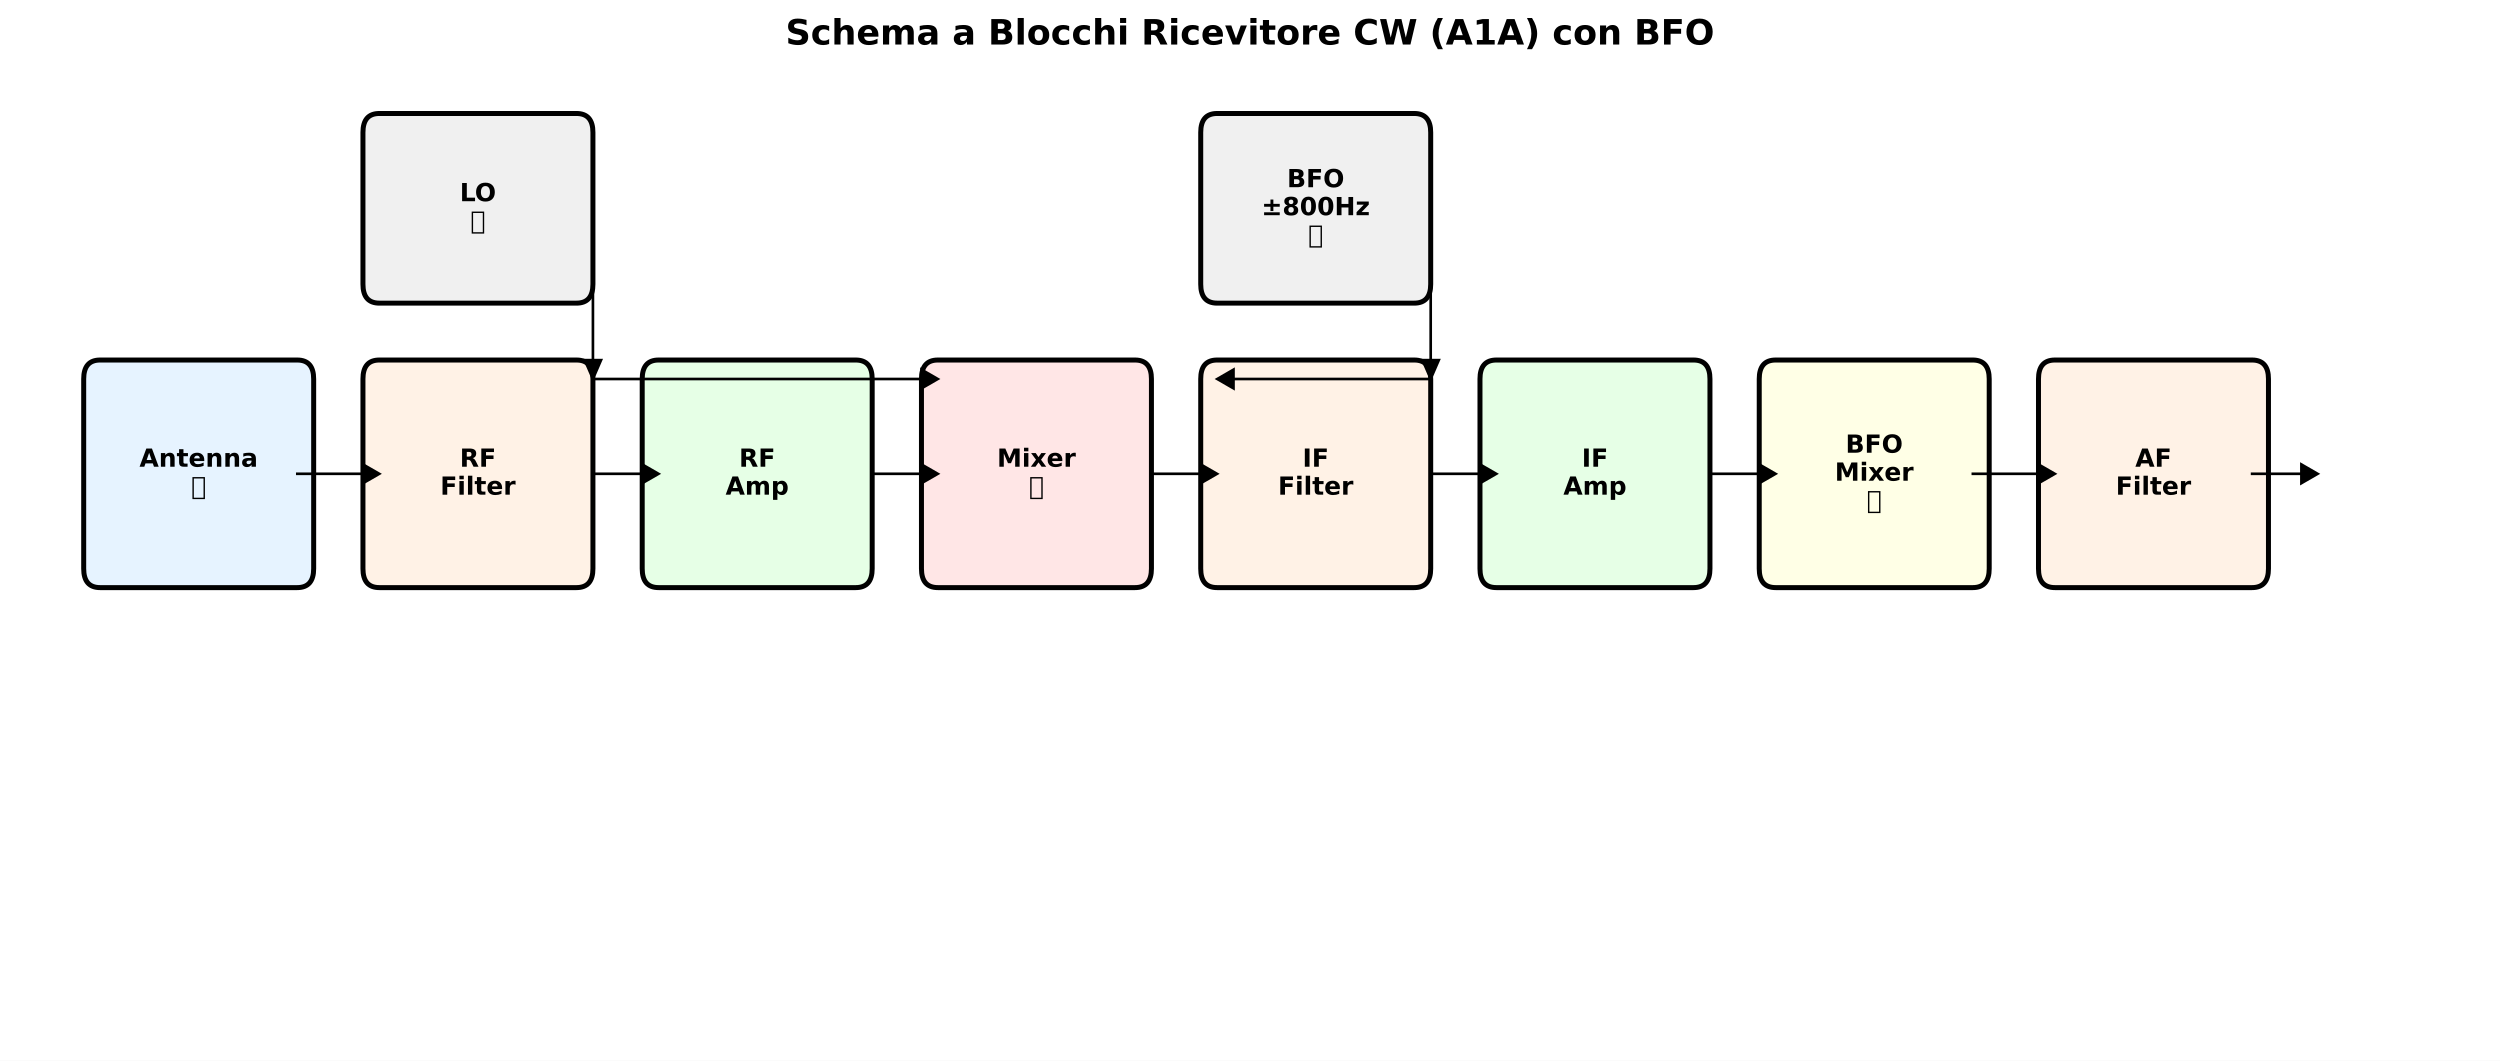
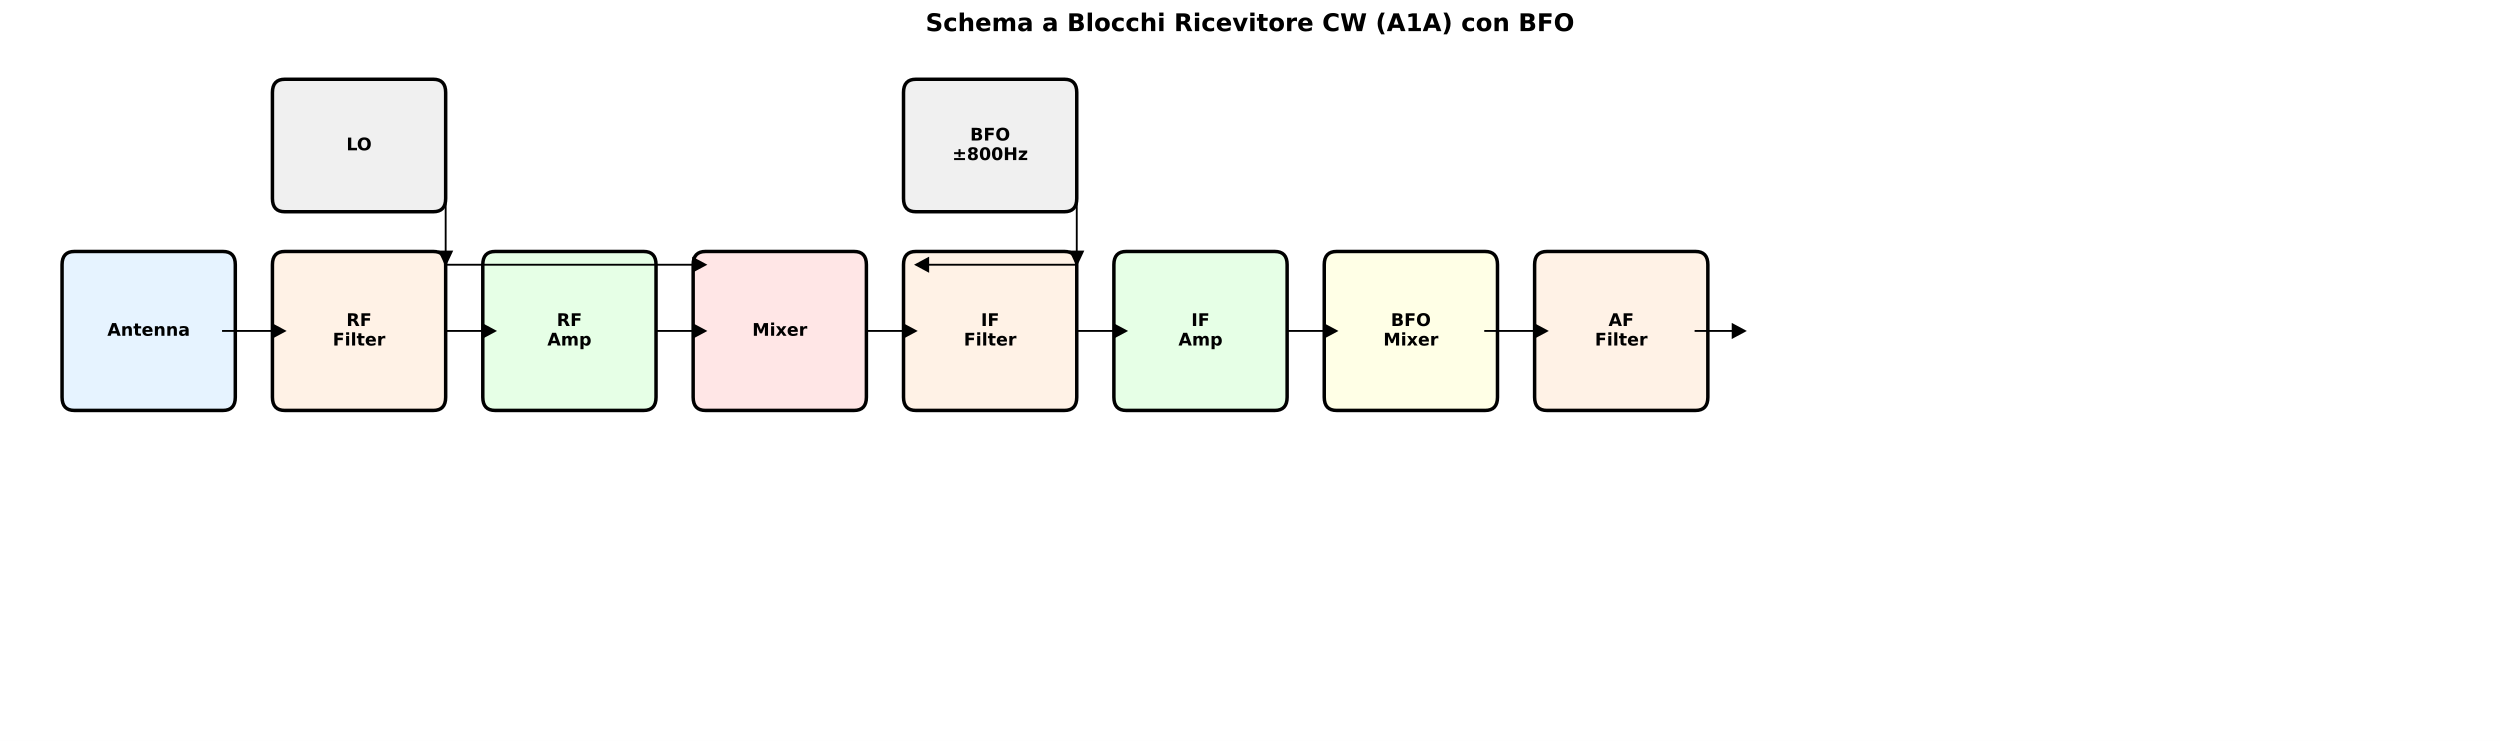
- <svg xmlns="http://www.w3.org/2000/svg" xmlns:xlink="http://www.w3.org/1999/xlink" width="1000.8pt" height="424.638pt" viewBox="0 0 1000.8 424.638" version="1.1">
+ <svg xmlns="http://www.w3.org/2000/svg" xmlns:xlink="http://www.w3.org/1999/xlink" width="1432.8pt" height="424.638pt" viewBox="0 0 1432.8 424.638" version="1.1">
  <defs>
    <style type="text/css">*{stroke-linejoin: round; stroke-linecap: butt}</style>
  </defs>
  <g id="figure_1">
    <g id="patch_1">
-       <path d="M 0 424.638  L 1000.8 424.638  L 1000.8 0  L 0 0  z " style="fill: #ffffff" />
+       <path d="M 0 424.638  L 1432.8 424.638  L 1432.8 0  L 0 0  z " style="fill: #ffffff" />
    </g>
    <g id="axes_1">
      <g id="patch_2">
-         <path d="M 40.08 235.23  L 118.992 235.23  Q 125.568 235.23 125.568 227.638  L 125.568 151.718  Q 125.568 144.126 118.992 144.126  L 40.08 144.126  Q 33.504 144.126 33.504 151.718  L 33.504 227.638  Q 33.504 235.23 40.08 235.23  z " clip-path="url(#p6e9b4ea567)" style="fill: #e6f3ff; stroke: #000000; stroke-width: 2; stroke-linejoin: miter" />
+         <path d="M 42.66 235.23  L 127.764 235.23  Q 134.856 235.23 134.856 227.638  L 134.856 151.718  Q 134.856 144.126 127.764 144.126  L 42.66 144.126  Q 35.568 144.126 35.568 151.718  L 35.568 227.638  Q 35.568 235.23 42.66 235.23  z " clip-path="url(#p467f247e63)" style="fill: #e6f3ff; stroke: #000000; stroke-width: 2; stroke-linejoin: miter" />
      </g>
      <g id="patch_3">
-         <path d="M 151.872 235.23  L 230.784 235.23  Q 237.36 235.23 237.36 227.638  L 237.36 151.718  Q 237.36 144.126 230.784 144.126  L 151.872 144.126  Q 145.296 144.126 145.296 151.718  L 145.296 227.638  Q 145.296 235.23 151.872 235.23  z " clip-path="url(#p6e9b4ea567)" style="fill: #fff2e6; stroke: #000000; stroke-width: 2; stroke-linejoin: miter" />
+         <path d="M 163.224 235.23  L 248.328 235.23  Q 255.42 235.23 255.42 227.638  L 255.42 151.718  Q 255.42 144.126 248.328 144.126  L 163.224 144.126  Q 156.132 144.126 156.132 151.718  L 156.132 227.638  Q 156.132 235.23 163.224 235.23  z " clip-path="url(#p467f247e63)" style="fill: #fff2e6; stroke: #000000; stroke-width: 2; stroke-linejoin: miter" />
      </g>
      <g id="patch_4">
-         <path d="M 263.664 235.23  L 342.576 235.23  Q 349.152 235.23 349.152 227.638  L 349.152 151.718  Q 349.152 144.126 342.576 144.126  L 263.664 144.126  Q 257.088 144.126 257.088 151.718  L 257.088 227.638  Q 257.088 235.23 263.664 235.23  z " clip-path="url(#p6e9b4ea567)" style="fill: #e6ffe6; stroke: #000000; stroke-width: 2; stroke-linejoin: miter" />
+         <path d="M 283.788 235.23  L 368.892 235.23  Q 375.984 235.23 375.984 227.638  L 375.984 151.718  Q 375.984 144.126 368.892 144.126  L 283.788 144.126  Q 276.696 144.126 276.696 151.718  L 276.696 227.638  Q 276.696 235.23 283.788 235.23  z " clip-path="url(#p467f247e63)" style="fill: #e6ffe6; stroke: #000000; stroke-width: 2; stroke-linejoin: miter" />
      </g>
      <g id="patch_5">
-         <path d="M 375.456 235.23  L 454.368 235.23  Q 460.944 235.23 460.944 227.638  L 460.944 151.718  Q 460.944 144.126 454.368 144.126  L 375.456 144.126  Q 368.88 144.126 368.88 151.718  L 368.88 227.638  Q 368.88 235.23 375.456 235.23  z " clip-path="url(#p6e9b4ea567)" style="fill: #ffe6e6; stroke: #000000; stroke-width: 2; stroke-linejoin: miter" />
+         <path d="M 404.352 235.23  L 489.456 235.23  Q 496.548 235.23 496.548 227.638  L 496.548 151.718  Q 496.548 144.126 489.456 144.126  L 404.352 144.126  Q 397.26 144.126 397.26 151.718  L 397.26 227.638  Q 397.26 235.23 404.352 235.23  z " clip-path="url(#p467f247e63)" style="fill: #ffe6e6; stroke: #000000; stroke-width: 2; stroke-linejoin: miter" />
      </g>
      <g id="patch_6">
-         <path d="M 487.248 235.23  L 566.16 235.23  Q 572.736 235.23 572.736 227.638  L 572.736 151.718  Q 572.736 144.126 566.16 144.126  L 487.248 144.126  Q 480.672 144.126 480.672 151.718  L 480.672 227.638  Q 480.672 235.23 487.248 235.23  z " clip-path="url(#p6e9b4ea567)" style="fill: #fff2e6; stroke: #000000; stroke-width: 2; stroke-linejoin: miter" />
+         <path d="M 524.916 235.23  L 610.02 235.23  Q 617.112 235.23 617.112 227.638  L 617.112 151.718  Q 617.112 144.126 610.02 144.126  L 524.916 144.126  Q 517.824 144.126 517.824 151.718  L 517.824 227.638  Q 517.824 235.23 524.916 235.23  z " clip-path="url(#p467f247e63)" style="fill: #fff2e6; stroke: #000000; stroke-width: 2; stroke-linejoin: miter" />
      </g>
      <g id="patch_7">
-         <path d="M 599.04 235.23  L 677.952 235.23  Q 684.528 235.23 684.528 227.638  L 684.528 151.718  Q 684.528 144.126 677.952 144.126  L 599.04 144.126  Q 592.464 144.126 592.464 151.718  L 592.464 227.638  Q 592.464 235.23 599.04 235.23  z " clip-path="url(#p6e9b4ea567)" style="fill: #e6ffe6; stroke: #000000; stroke-width: 2; stroke-linejoin: miter" />
+         <path d="M 645.48 235.23  L 730.584 235.23  Q 737.676 235.23 737.676 227.638  L 737.676 151.718  Q 737.676 144.126 730.584 144.126  L 645.48 144.126  Q 638.388 144.126 638.388 151.718  L 638.388 227.638  Q 638.388 235.23 645.48 235.23  z " clip-path="url(#p467f247e63)" style="fill: #e6ffe6; stroke: #000000; stroke-width: 2; stroke-linejoin: miter" />
      </g>
      <g id="patch_8">
-         <path d="M 710.832 235.23  L 789.744 235.23  Q 796.32 235.23 796.32 227.638  L 796.32 151.718  Q 796.32 144.126 789.744 144.126  L 710.832 144.126  Q 704.256 144.126 704.256 151.718  L 704.256 227.638  Q 704.256 235.23 710.832 235.23  z " clip-path="url(#p6e9b4ea567)" style="fill: #ffffe6; stroke: #000000; stroke-width: 2; stroke-linejoin: miter" />
+         <path d="M 766.044 235.23  L 851.148 235.23  Q 858.24 235.23 858.24 227.638  L 858.24 151.718  Q 858.24 144.126 851.148 144.126  L 766.044 144.126  Q 758.952 144.126 758.952 151.718  L 758.952 227.638  Q 758.952 235.23 766.044 235.23  z " clip-path="url(#p467f247e63)" style="fill: #ffffe6; stroke: #000000; stroke-width: 2; stroke-linejoin: miter" />
      </g>
      <g id="patch_9">
-         <path d="M 822.624 235.23  L 901.536 235.23  Q 908.112 235.23 908.112 227.638  L 908.112 151.718  Q 908.112 144.126 901.536 144.126  L 822.624 144.126  Q 816.048 144.126 816.048 151.718  L 816.048 227.638  Q 816.048 235.23 822.624 235.23  z " clip-path="url(#p6e9b4ea567)" style="fill: #fff2e6; stroke: #000000; stroke-width: 2; stroke-linejoin: miter" />
+         <path d="M 886.608 235.23  L 971.712 235.23  Q 978.804 235.23 978.804 227.638  L 978.804 151.718  Q 978.804 144.126 971.712 144.126  L 886.608 144.126  Q 879.516 144.126 879.516 151.718  L 879.516 227.638  Q 879.516 235.23 886.608 235.23  z " clip-path="url(#p467f247e63)" style="fill: #fff2e6; stroke: #000000; stroke-width: 2; stroke-linejoin: miter" />
      </g>
      <g id="patch_10">
-         <path d="M 151.872 121.35  L 230.784 121.35  Q 237.36 121.35 237.36 113.758  L 237.36 53.022  Q 237.36 45.43 230.784 45.43  L 151.872 45.43  Q 145.296 45.43 145.296 53.022  L 145.296 113.758  Q 145.296 121.35 151.872 121.35  z " clip-path="url(#p6e9b4ea567)" style="fill: #f0f0f0; stroke: #000000; stroke-width: 2; stroke-linejoin: miter" />
+         <path d="M 163.224 121.35  L 248.328 121.35  Q 255.42 121.35 255.42 113.758  L 255.42 53.022  Q 255.42 45.43 248.328 45.43  L 163.224 45.43  Q 156.132 45.43 156.132 53.022  L 156.132 113.758  Q 156.132 121.35 163.224 121.35  z " clip-path="url(#p467f247e63)" style="fill: #f0f0f0; stroke: #000000; stroke-width: 2; stroke-linejoin: miter" />
      </g>
      <g id="patch_11">
-         <path d="M 487.248 121.35  L 566.16 121.35  Q 572.736 121.35 572.736 113.758  L 572.736 53.022  Q 572.736 45.43 566.16 45.43  L 487.248 45.43  Q 480.672 45.43 480.672 53.022  L 480.672 113.758  Q 480.672 121.35 487.248 121.35  z " clip-path="url(#p6e9b4ea567)" style="fill: #f0f0f0; stroke: #000000; stroke-width: 2; stroke-linejoin: miter" />
+         <path d="M 524.916 121.35  L 610.02 121.35  Q 617.112 121.35 617.112 113.758  L 617.112 53.022  Q 617.112 45.43 610.02 45.43  L 524.916 45.43  Q 517.824 45.43 517.824 53.022  L 517.824 113.758  Q 517.824 121.35 524.916 121.35  z " clip-path="url(#p467f247e63)" style="fill: #f0f0f0; stroke: #000000; stroke-width: 2; stroke-linejoin: miter" />
      </g>
      <g id="patch_12">
-         <path d="M 151.872 189.678  L 145.296 193.474  L 145.296 189.716  L 118.992 189.716  L 118.992 189.64  L 145.296 189.64  L 145.296 185.882  z " clip-path="url(#p6e9b4ea567)" style="stroke: #000000; stroke-linejoin: miter" />
+         <path d="M 163.224 189.678  L 156.132 193.474  L 156.132 189.716  L 127.764 189.716  L 127.764 189.64  L 156.132 189.64  L 156.132 185.882  z " clip-path="url(#p467f247e63)" style="stroke: #000000; stroke-linejoin: miter" />
      </g>
      <g id="patch_13">
-         <path d="M 263.664 189.678  L 257.088 193.474  L 257.088 189.716  L 237.36 189.716  L 237.36 189.64  L 257.088 189.64  L 257.088 185.882  z " clip-path="url(#p6e9b4ea567)" style="stroke: #000000; stroke-linejoin: miter" />
+         <path d="M 283.788 189.678  L 276.696 193.474  L 276.696 189.716  L 255.42 189.716  L 255.42 189.64  L 276.696 189.64  L 276.696 185.882  z " clip-path="url(#p467f247e63)" style="stroke: #000000; stroke-linejoin: miter" />
      </g>
      <g id="patch_14">
-         <path d="M 375.456 189.678  L 368.88 193.474  L 368.88 189.716  L 349.152 189.716  L 349.152 189.64  L 368.88 189.64  L 368.88 185.882  z " clip-path="url(#p6e9b4ea567)" style="stroke: #000000; stroke-linejoin: miter" />
+         <path d="M 404.352 189.678  L 397.26 193.474  L 397.26 189.716  L 375.984 189.716  L 375.984 189.64  L 397.26 189.64  L 397.26 185.882  z " clip-path="url(#p467f247e63)" style="stroke: #000000; stroke-linejoin: miter" />
      </g>
      <g id="patch_15">
-         <path d="M 487.248 189.678  L 480.672 193.474  L 480.672 189.716  L 460.944 189.716  L 460.944 189.64  L 480.672 189.64  L 480.672 185.882  z " clip-path="url(#p6e9b4ea567)" style="stroke: #000000; stroke-linejoin: miter" />
+         <path d="M 524.916 189.678  L 517.824 193.474  L 517.824 189.716  L 496.548 189.716  L 496.548 189.64  L 517.824 189.64  L 517.824 185.882  z " clip-path="url(#p467f247e63)" style="stroke: #000000; stroke-linejoin: miter" />
      </g>
      <g id="patch_16">
-         <path d="M 599.04 189.678  L 592.464 193.474  L 592.464 189.716  L 572.736 189.716  L 572.736 189.64  L 592.464 189.64  L 592.464 185.882  z " clip-path="url(#p6e9b4ea567)" style="stroke: #000000; stroke-linejoin: miter" />
+         <path d="M 645.48 189.678  L 638.388 193.474  L 638.388 189.716  L 617.112 189.716  L 617.112 189.64  L 638.388 189.64  L 638.388 185.882  z " clip-path="url(#p467f247e63)" style="stroke: #000000; stroke-linejoin: miter" />
      </g>
      <g id="patch_17">
-         <path d="M 710.832 189.678  L 704.256 193.474  L 704.256 189.716  L 684.528 189.716  L 684.528 189.64  L 704.256 189.64  L 704.256 185.882  z " clip-path="url(#p6e9b4ea567)" style="stroke: #000000; stroke-linejoin: miter" />
+         <path d="M 766.044 189.678  L 758.952 193.474  L 758.952 189.716  L 737.676 189.716  L 737.676 189.64  L 758.952 189.64  L 758.952 185.882  z " clip-path="url(#p467f247e63)" style="stroke: #000000; stroke-linejoin: miter" />
      </g>
      <g id="patch_18">
-         <path d="M 822.624 189.678  L 816.048 193.474  L 816.048 189.716  L 789.744 189.716  L 789.744 189.64  L 816.048 189.64  L 816.048 185.882  z " clip-path="url(#p6e9b4ea567)" style="stroke: #000000; stroke-linejoin: miter" />
+         <path d="M 886.608 189.678  L 879.516 193.474  L 879.516 189.716  L 851.148 189.716  L 851.148 189.64  L 879.516 189.64  L 879.516 185.882  z " clip-path="url(#p467f247e63)" style="stroke: #000000; stroke-linejoin: miter" />
      </g>
      <g id="patch_19">
-         <path d="M 927.84 189.678  L 921.264 193.474  L 921.264 189.716  L 901.536 189.716  L 901.536 189.64  L 921.264 189.64  L 921.264 185.882  z " clip-path="url(#p6e9b4ea567)" style="stroke: #000000; stroke-linejoin: miter" />
+         <path d="M 1000.08 189.678  L 992.988 193.474  L 992.988 189.716  L 971.712 189.716  L 971.712 189.64  L 992.988 189.64  L 992.988 185.882  z " clip-path="url(#p467f247e63)" style="stroke: #000000; stroke-linejoin: miter" />
      </g>
      <g id="patch_20">
-         <path d="M 237.36 151.718  L 234.072 144.126  L 237.327 144.126  L 237.327 83.39  L 237.393 83.39  L 237.393 144.126  L 240.648 144.126  z " clip-path="url(#p6e9b4ea567)" style="stroke: #000000; stroke-linejoin: miter" />
+         <path d="M 255.42 151.718  L 251.874 144.126  L 255.385 144.126  L 255.385 83.39  L 255.455 83.39  L 255.455 144.126  L 258.966 144.126  z " clip-path="url(#p467f247e63)" style="stroke: #000000; stroke-linejoin: miter" />
      </g>
      <g id="patch_21">
-         <path d="M 375.456 151.718  L 368.88 155.514  L 368.88 151.756  L 237.36 151.756  L 237.36 151.68  L 368.88 151.68  L 368.88 147.922  z " clip-path="url(#p6e9b4ea567)" style="stroke: #000000; stroke-linejoin: miter" />
+         <path d="M 404.352 151.718  L 397.26 155.514  L 397.26 151.756  L 255.42 151.756  L 255.42 151.68  L 397.26 151.68  L 397.26 147.922  z " clip-path="url(#p467f247e63)" style="stroke: #000000; stroke-linejoin: miter" />
      </g>
      <g id="patch_22">
-         <path d="M 572.736 151.718  L 569.448 144.126  L 572.703 144.126  L 572.703 83.39  L 572.769 83.39  L 572.769 144.126  L 576.024 144.126  z " clip-path="url(#p6e9b4ea567)" style="stroke: #000000; stroke-linejoin: miter" />
+         <path d="M 617.112 151.718  L 613.566 144.126  L 617.077 144.126  L 617.077 83.39  L 617.147 83.39  L 617.147 144.126  L 620.658 144.126  z " clip-path="url(#p467f247e63)" style="stroke: #000000; stroke-linejoin: miter" />
      </g>
      <g id="patch_23">
-         <path d="M 487.248 151.718  L 493.824 147.922  L 493.824 151.68  L 572.736 151.68  L 572.736 151.756  L 493.824 151.756  L 493.824 155.514  z " clip-path="url(#p6e9b4ea567)" style="stroke: #000000; stroke-linejoin: miter" />
+         <path d="M 524.916 151.718  L 532.008 147.922  L 532.008 151.68  L 617.112 151.68  L 617.112 151.756  L 532.008 151.756  L 532.008 155.514  z " clip-path="url(#p467f247e63)" style="stroke: #000000; stroke-linejoin: miter" />
      </g>
      <g id="text_1">
-         <g transform="translate(55.83288 186.8383) scale(0.1 -0.1)">
+         <g transform="translate(61.50888 192.4372) scale(0.1 -0.1)">
          <defs>
            <path id="DejaVuSans-Bold-41" d="M 3419 850  L 1538 850  L 1241 0  L 31 0  L 1759 4666  L 3194 4666  L 4922 0  L 3713 0  L 3419 850  z M 1838 1716  L 3116 1716  L 2478 3572  L 1838 1716  z " transform="scale(0.015625)" />
            <path id="DejaVuSans-Bold-6e" d="M 4056 2131  L 4056 0  L 2931 0  L 2931 347  L 2931 1631  Q 2931 2084 2911 2256  Q 2891 2428 2841 2509  Q 2775 2619 2662 2680  Q 2550 2741 2406 2741  Q 2056 2741 1856 2470  Q 1656 2200 1656 1722  L 1656 0  L 538 0  L 538 3500  L 1656 3500  L 1656 2988  Q 1909 3294 2193 3439  Q 2478 3584 2822 3584  Q 3428 3584 3742 3212  Q 4056 2841 4056 2131  z " transform="scale(0.015625)" />
            <path id="DejaVuSans-Bold-74" d="M 1759 4494  L 1759 3500  L 2913 3500  L 2913 2700  L 1759 2700  L 1759 1216  Q 1759 972 1856 886  Q 1953 800 2241 800  L 2816 800  L 2816 0  L 1856 0  Q 1194 0 917 276  Q 641 553 641 1216  L 641 2700  L 84 2700  L 84 3500  L 641 3500  L 641 4494  L 1759 4494  z " transform="scale(0.015625)" />
            <path id="DejaVuSans-Bold-65" d="M 4031 1759  L 4031 1441  L 1416 1441  Q 1456 1047 1700 850  Q 1944 653 2381 653  Q 2734 653 3104 758  Q 3475 863 3866 1075  L 3866 213  Q 3469 63 3072 -14  Q 2675 -91 2278 -91  Q 1328 -91 801 392  Q 275 875 275 1747  Q 275 2603 792 3093  Q 1309 3584 2216 3584  Q 3041 3584 3536 3087  Q 4031 2591 4031 1759  z M 2881 2131  Q 2881 2450 2695 2645  Q 2509 2841 2209 2841  Q 1884 2841 1681 2658  Q 1478 2475 1428 2131  L 2881 2131  z " transform="scale(0.015625)" />
            <path id="DejaVuSans-Bold-61" d="M 2106 1575  Q 1756 1575 1579 1456  Q 1403 1338 1403 1106  Q 1403 894 1545 773  Q 1688 653 1941 653  Q 2256 653 2472 879  Q 2688 1106 2688 1447  L 2688 1575  L 2106 1575  z M 3816 1997  L 3816 0  L 2688 0  L 2688 519  Q 2463 200 2181 54  Q 1900 -91 1497 -91  Q 953 -91 614 226  Q 275 544 275 1050  Q 275 1666 698 1953  Q 1122 2241 2028 2241  L 2688 2241  L 2688 2328  Q 2688 2594 2478 2717  Q 2269 2841 1825 2841  Q 1466 2841 1156 2769  Q 847 2697 581 2553  L 581 3406  Q 941 3494 1303 3539  Q 1666 3584 2028 3584  Q 2975 3584 3395 3211  Q 3816 2838 3816 1997  z " transform="scale(0.015625)" />
          </defs>
          <use xlink:href="#DejaVuSans-Bold-41" />
          <use xlink:href="#DejaVuSans-Bold-6e" transform="translate(77.39258 0)" />
          <use xlink:href="#DejaVuSans-Bold-74" transform="translate(148.584 0)" />
          <use xlink:href="#DejaVuSans-Bold-65" transform="translate(196.3867 0)" />
          <use xlink:href="#DejaVuSans-Bold-6e" transform="translate(264.209 0)" />
          <use xlink:href="#DejaVuSans-Bold-6e" transform="translate(335.4004 0)" />
          <use xlink:href="#DejaVuSans-Bold-61" transform="translate(406.5918 0)" />
        </g>
-         <g transform="translate(76.53522 198.0361) scale(0.1 -0.1)">
-           <defs>
-             <path id="DejaVuSans-Bold-1f4e1" d="M 319 -1131  L 319 4513  L 3519 4513  L 3519 -1131  L 319 -1131  z M 678 -775  L 3163 -775  L 3163 4153  L 678 4153  L 678 -775  z " transform="scale(0.015625)" />
-           </defs>
-           <use xlink:href="#DejaVuSans-Bold-1f4e1" />
-         </g>
      </g>
      <g id="text_2">
-         <g transform="translate(184.0624 186.8383) scale(0.1 -0.1)">
+         <g transform="translate(198.5104 186.8383) scale(0.1 -0.1)">
          <defs>
            <path id="DejaVuSans-Bold-52" d="M 2297 2597  Q 2675 2597 2839 2737  Q 3003 2878 3003 3200  Q 3003 3519 2839 3656  Q 2675 3794 2297 3794  L 1791 3794  L 1791 2597  L 2297 2597  z M 1791 1766  L 1791 0  L 588 0  L 588 4666  L 2425 4666  Q 3347 4666 3776 4356  Q 4206 4047 4206 3378  Q 4206 2916 3982 2619  Q 3759 2322 3309 2181  Q 3556 2125 3751 1926  Q 3947 1728 4147 1325  L 4800 0  L 3519 0  L 2950 1159  Q 2778 1509 2601 1637  Q 2425 1766 2131 1766  L 1791 1766  z " transform="scale(0.015625)" />
            <path id="DejaVuSans-Bold-46" d="M 588 4666  L 3834 4666  L 3834 3756  L 1791 3756  L 1791 2888  L 3713 2888  L 3713 1978  L 1791 1978  L 1791 0  L 588 0  L 588 4666  z " transform="scale(0.015625)" />
          </defs>
          <use xlink:href="#DejaVuSans-Bold-52" />
          <use xlink:href="#DejaVuSans-Bold-46" transform="translate(77.00195 0)" />
        </g>
-         <g transform="translate(176.2374 198.0361) scale(0.1 -0.1)">
+         <g transform="translate(190.6854 198.0361) scale(0.1 -0.1)">
          <defs>
            <path id="DejaVuSans-Bold-69" d="M 538 3500  L 1656 3500  L 1656 0  L 538 0  L 538 3500  z M 538 4863  L 1656 4863  L 1656 3950  L 538 3950  L 538 4863  z " transform="scale(0.015625)" />
            <path id="DejaVuSans-Bold-6c" d="M 538 4863  L 1656 4863  L 1656 0  L 538 0  L 538 4863  z " transform="scale(0.015625)" />
            <path id="DejaVuSans-Bold-72" d="M 3138 2547  Q 2991 2616 2845 2648  Q 2700 2681 2553 2681  Q 2122 2681 1889 2404  Q 1656 2128 1656 1613  L 1656 0  L 538 0  L 538 3500  L 1656 3500  L 1656 2925  Q 1872 3269 2151 3426  Q 2431 3584 2822 3584  Q 2878 3584 2943 3579  Q 3009 3575 3134 3559  L 3138 2547  z " transform="scale(0.015625)" />
          </defs>
          <use xlink:href="#DejaVuSans-Bold-46" />
          <use xlink:href="#DejaVuSans-Bold-69" transform="translate(68.31055 0)" />
          <use xlink:href="#DejaVuSans-Bold-6c" transform="translate(102.5879 0)" />
          <use xlink:href="#DejaVuSans-Bold-74" transform="translate(136.8652 0)" />
          <use xlink:href="#DejaVuSans-Bold-65" transform="translate(184.668 0)" />
          <use xlink:href="#DejaVuSans-Bold-72" transform="translate(252.4902 0)" />
        </g>
      </g>
      <g id="text_3">
-         <g transform="translate(295.8544 186.8383) scale(0.1 -0.1)">
+         <g transform="translate(319.0744 186.8383) scale(0.1 -0.1)">
          <use xlink:href="#DejaVuSans-Bold-52" />
          <use xlink:href="#DejaVuSans-Bold-46" transform="translate(77.00195 0)" />
        </g>
-         <g transform="translate(290.4614 198.0361) scale(0.1 -0.1)">
+         <g transform="translate(313.6814 198.0361) scale(0.1 -0.1)">
          <defs>
            <path id="DejaVuSans-Bold-6d" d="M 3781 2919  Q 3994 3244 4286 3414  Q 4578 3584 4928 3584  Q 5531 3584 5847 3212  Q 6163 2841 6163 2131  L 6163 0  L 5038 0  L 5038 1825  Q 5041 1866 5042 1909  Q 5044 1953 5044 2034  Q 5044 2406 4934 2573  Q 4825 2741 4581 2741  Q 4263 2741 4089 2478  Q 3916 2216 3909 1719  L 3909 0  L 2784 0  L 2784 1825  Q 2784 2406 2684 2573  Q 2584 2741 2328 2741  Q 2006 2741 1831 2477  Q 1656 2213 1656 1722  L 1656 0  L 531 0  L 531 3500  L 1656 3500  L 1656 2988  Q 1863 3284 2130 3434  Q 2397 3584 2719 3584  Q 3081 3584 3359 3409  Q 3638 3234 3781 2919  z " transform="scale(0.015625)" />
            <path id="DejaVuSans-Bold-70" d="M 1656 506  L 1656 -1331  L 538 -1331  L 538 3500  L 1656 3500  L 1656 2988  Q 1888 3294 2169 3439  Q 2450 3584 2816 3584  Q 3463 3584 3878 3070  Q 4294 2556 4294 1747  Q 4294 938 3878 423  Q 3463 -91 2816 -91  Q 2450 -91 2169 54  Q 1888 200 1656 506  z M 2400 2772  Q 2041 2772 1848 2508  Q 1656 2244 1656 1747  Q 1656 1250 1848 986  Q 2041 722 2400 722  Q 2759 722 2948 984  Q 3138 1247 3138 1747  Q 3138 2247 2948 2509  Q 2759 2772 2400 2772  z " transform="scale(0.015625)" />
          </defs>
          <use xlink:href="#DejaVuSans-Bold-41" />
          <use xlink:href="#DejaVuSans-Bold-6d" transform="translate(77.39258 0)" />
          <use xlink:href="#DejaVuSans-Bold-70" transform="translate(181.5918 0)" />
        </g>
      </g>
      <g id="text_4">
-         <g transform="translate(399.1401 186.8383) scale(0.1 -0.1)">
+         <g transform="translate(431.1321 192.4372) scale(0.1 -0.1)">
          <defs>
            <path id="DejaVuSans-Bold-4d" d="M 588 4666  L 2119 4666  L 3181 2169  L 4250 4666  L 5778 4666  L 5778 0  L 4641 0  L 4641 3413  L 3566 897  L 2803 897  L 1728 3413  L 1728 0  L 588 0  L 588 4666  z " transform="scale(0.015625)" />
            <path id="DejaVuSans-Bold-78" d="M 1422 1791  L 159 3500  L 1344 3500  L 2059 2463  L 2784 3500  L 3969 3500  L 2706 1797  L 4031 0  L 2847 0  L 2059 1106  L 1281 0  L 97 0  L 1422 1791  z " transform="scale(0.015625)" />
          </defs>
          <use xlink:href="#DejaVuSans-Bold-4d" />
          <use xlink:href="#DejaVuSans-Bold-69" transform="translate(99.51172 0)" />
          <use xlink:href="#DejaVuSans-Bold-78" transform="translate(133.7891 0)" />
          <use xlink:href="#DejaVuSans-Bold-65" transform="translate(198.291 0)" />
          <use xlink:href="#DejaVuSans-Bold-72" transform="translate(266.1133 0)" />
        </g>
-         <g transform="translate(411.9112 198.0361) scale(0.1 -0.1)">
-           <defs>
-             <path id="DejaVuSans-Bold-1f504" d="M 319 -1131  L 319 4513  L 3519 4513  L 3519 -1131  L 319 -1131  z M 678 -775  L 3163 -775  L 3163 4153  L 678 4153  L 678 -775  z " transform="scale(0.015625)" />
-           </defs>
-           <use xlink:href="#DejaVuSans-Bold-1f504" />
-         </g>
      </g>
      <g id="text_5">
-         <g transform="translate(521.4282 186.8383) scale(0.1 -0.1)">
+         <g transform="translate(562.1922 186.8383) scale(0.1 -0.1)">
          <defs>
            <path id="DejaVuSans-Bold-49" d="M 588 4666  L 1791 4666  L 1791 0  L 588 0  L 588 4666  z " transform="scale(0.015625)" />
          </defs>
          <use xlink:href="#DejaVuSans-Bold-49" />
          <use xlink:href="#DejaVuSans-Bold-46" transform="translate(37.20703 0)" />
        </g>
-         <g transform="translate(511.6134 198.0361) scale(0.1 -0.1)">
+         <g transform="translate(552.3774 198.0361) scale(0.1 -0.1)">
          <use xlink:href="#DejaVuSans-Bold-46" />
          <use xlink:href="#DejaVuSans-Bold-69" transform="translate(68.31055 0)" />
          <use xlink:href="#DejaVuSans-Bold-6c" transform="translate(102.5879 0)" />
          <use xlink:href="#DejaVuSans-Bold-74" transform="translate(136.8652 0)" />
          <use xlink:href="#DejaVuSans-Bold-65" transform="translate(184.668 0)" />
          <use xlink:href="#DejaVuSans-Bold-72" transform="translate(252.4902 0)" />
        </g>
      </g>
      <g id="text_6">
-         <g transform="translate(633.2202 186.8383) scale(0.1 -0.1)">
+         <g transform="translate(682.7562 186.8383) scale(0.1 -0.1)">
          <use xlink:href="#DejaVuSans-Bold-49" />
          <use xlink:href="#DejaVuSans-Bold-46" transform="translate(37.20703 0)" />
        </g>
-         <g transform="translate(625.8374 198.0361) scale(0.1 -0.1)">
+         <g transform="translate(675.3734 198.0361) scale(0.1 -0.1)">
          <use xlink:href="#DejaVuSans-Bold-41" />
          <use xlink:href="#DejaVuSans-Bold-6d" transform="translate(77.39258 0)" />
          <use xlink:href="#DejaVuSans-Bold-70" transform="translate(181.5918 0)" />
        </g>
      </g>
      <g id="text_7">
-         <g transform="translate(738.8107 181.2394) scale(0.1 -0.1)">
+         <g transform="translate(797.1187 186.8383) scale(0.1 -0.1)">
          <defs>
            <path id="DejaVuSans-Bold-42" d="M 2456 2859  Q 2741 2859 2887 2984  Q 3034 3109 3034 3353  Q 3034 3594 2887 3720  Q 2741 3847 2456 3847  L 1791 3847  L 1791 2859  L 2456 2859  z M 2497 819  Q 2859 819 3042 972  Q 3225 1125 3225 1434  Q 3225 1738 3044 1889  Q 2863 2041 2497 2041  L 1791 2041  L 1791 819  L 2497 819  z M 3616 2497  Q 4003 2384 4215 2081  Q 4428 1778 4428 1338  Q 4428 663 3972 331  Q 3516 0 2584 0  L 588 0  L 588 4666  L 2394 4666  Q 3366 4666 3802 4372  Q 4238 4078 4238 3431  Q 4238 3091 4078 2852  Q 3919 2613 3616 2497  z " transform="scale(0.015625)" />
            <path id="DejaVuSans-Bold-4f" d="M 2719 3878  Q 2169 3878 1866 3472  Q 1563 3066 1563 2328  Q 1563 1594 1866 1187  Q 2169 781 2719 781  Q 3272 781 3575 1187  Q 3878 1594 3878 2328  Q 3878 3066 3575 3472  Q 3272 3878 2719 3878  z M 2719 4750  Q 3844 4750 4481 4106  Q 5119 3463 5119 2328  Q 5119 1197 4481 553  Q 3844 -91 2719 -91  Q 1597 -91 958 553  Q 319 1197 319 2328  Q 319 3463 958 4106  Q 1597 4750 2719 4750  z " transform="scale(0.015625)" />
          </defs>
          <use xlink:href="#DejaVuSans-Bold-42" />
          <use xlink:href="#DejaVuSans-Bold-46" transform="translate(76.2207 0)" />
          <use xlink:href="#DejaVuSans-Bold-4f" transform="translate(144.5312 0)" />
        </g>
-         <g transform="translate(734.5161 192.4372) scale(0.1 -0.1)">
+         <g transform="translate(792.8241 198.0361) scale(0.1 -0.1)">
          <use xlink:href="#DejaVuSans-Bold-4d" />
          <use xlink:href="#DejaVuSans-Bold-69" transform="translate(99.51172 0)" />
          <use xlink:href="#DejaVuSans-Bold-78" transform="translate(133.7891 0)" />
          <use xlink:href="#DejaVuSans-Bold-65" transform="translate(198.291 0)" />
          <use xlink:href="#DejaVuSans-Bold-72" transform="translate(266.1133 0)" />
        </g>
-         <g transform="translate(747.2872 203.635) scale(0.1 -0.1)">
-           <use xlink:href="#DejaVuSans-Bold-1f504" />
-         </g>
      </g>
      <g id="text_8">
-         <g transform="translate(854.7948 186.8383) scale(0.1 -0.1)">
+         <g transform="translate(921.8748 186.8383) scale(0.1 -0.1)">
          <use xlink:href="#DejaVuSans-Bold-41" />
          <use xlink:href="#DejaVuSans-Bold-46" transform="translate(77.39258 0)" />
        </g>
-         <g transform="translate(846.9894 198.0361) scale(0.1 -0.1)">
+         <g transform="translate(914.0694 198.0361) scale(0.1 -0.1)">
          <use xlink:href="#DejaVuSans-Bold-46" />
          <use xlink:href="#DejaVuSans-Bold-69" transform="translate(68.31055 0)" />
          <use xlink:href="#DejaVuSans-Bold-6c" transform="translate(102.5879 0)" />
          <use xlink:href="#DejaVuSans-Bold-74" transform="translate(136.8652 0)" />
          <use xlink:href="#DejaVuSans-Bold-65" transform="translate(184.668 0)" />
          <use xlink:href="#DejaVuSans-Bold-72" transform="translate(252.4902 0)" />
        </g>
      </g>
      <g id="text_9">
-         <g transform="translate(184.0725 80.55028) scale(0.1 -0.1)">
+         <g transform="translate(198.5205 86.14919) scale(0.1 -0.1)">
          <defs>
            <path id="DejaVuSans-Bold-4c" d="M 588 4666  L 1791 4666  L 1791 909  L 3903 909  L 3903 0  L 588 0  L 588 4666  z " transform="scale(0.015625)" />
          </defs>
          <use xlink:href="#DejaVuSans-Bold-4c" />
          <use xlink:href="#DejaVuSans-Bold-4f" transform="translate(60.0957 0)" />
        </g>
-         <g transform="translate(188.3272 91.74809) scale(0.1 -0.1)">
-           <use xlink:href="#DejaVuSans-Bold-1f504" />
-         </g>
      </g>
      <g id="text_10">
-         <g transform="translate(515.2267 74.95137) scale(0.1 -0.1)">
+         <g transform="translate(555.9907 80.55028) scale(0.1 -0.1)">
          <use xlink:href="#DejaVuSans-Bold-42" />
          <use xlink:href="#DejaVuSans-Bold-46" transform="translate(76.2207 0)" />
          <use xlink:href="#DejaVuSans-Bold-4f" transform="translate(144.5312 0)" />
        </g>
-         <g transform="translate(504.9829 86.14919) scale(0.1 -0.1)">
+         <g transform="translate(545.7469 91.74809) scale(0.1 -0.1)">
          <defs>
            <path id="DejaVuSans-Bold-b1" d="M 3053 4013  L 3053 2906  L 4684 2906  L 4684 2169  L 3053 2169  L 3053 1063  L 2309 1063  L 2309 2169  L 678 2169  L 678 2906  L 2309 2906  L 2309 4013  L 3053 4013  z M 678 744  L 4684 744  L 4684 0  L 678 0  L 678 744  z " transform="scale(0.015625)" />
            <path id="DejaVuSans-Bold-38" d="M 2228 2088  Q 1891 2088 1709 1903  Q 1528 1719 1528 1375  Q 1528 1031 1709 848  Q 1891 666 2228 666  Q 2563 666 2741 848  Q 2919 1031 2919 1375  Q 2919 1722 2741 1905  Q 2563 2088 2228 2088  z M 1350 2484  Q 925 2613 709 2878  Q 494 3144 494 3541  Q 494 4131 934 4440  Q 1375 4750 2228 4750  Q 3075 4750 3515 4442  Q 3956 4134 3956 3541  Q 3956 3144 3739 2878  Q 3522 2613 3097 2484  Q 3572 2353 3814 2058  Q 4056 1763 4056 1313  Q 4056 619 3595 264  Q 3134 -91 2228 -91  Q 1319 -91 855 264  Q 391 619 391 1313  Q 391 1763 633 2058  Q 875 2353 1350 2484  z M 1631 3419  Q 1631 3141 1786 2991  Q 1941 2841 2228 2841  Q 2509 2841 2662 2991  Q 2816 3141 2816 3419  Q 2816 3697 2662 3845  Q 2509 3994 2228 3994  Q 1941 3994 1786 3844  Q 1631 3694 1631 3419  z " transform="scale(0.015625)" />
            <path id="DejaVuSans-Bold-30" d="M 2944 2338  Q 2944 3213 2780 3570  Q 2616 3928 2228 3928  Q 1841 3928 1675 3570  Q 1509 3213 1509 2338  Q 1509 1453 1675 1090  Q 1841 728 2228 728  Q 2613 728 2778 1090  Q 2944 1453 2944 2338  z M 4147 2328  Q 4147 1169 3647 539  Q 3147 -91 2228 -91  Q 1306 -91 806 539  Q 306 1169 306 2328  Q 306 3491 806 4120  Q 1306 4750 2228 4750  Q 3147 4750 3647 4120  Q 4147 3491 4147 2328  z " transform="scale(0.015625)" />
            <path id="DejaVuSans-Bold-48" d="M 588 4666  L 1791 4666  L 1791 2888  L 3566 2888  L 3566 4666  L 4769 4666  L 4769 0  L 3566 0  L 3566 1978  L 1791 1978  L 1791 0  L 588 0  L 588 4666  z " transform="scale(0.015625)" />
            <path id="DejaVuSans-Bold-7a" d="M 366 3500  L 3419 3500  L 3419 2719  L 1575 800  L 3419 800  L 3419 0  L 288 0  L 288 781  L 2131 2700  L 366 2700  L 366 3500  z " transform="scale(0.015625)" />
          </defs>
          <use xlink:href="#DejaVuSans-Bold-b1" />
          <use xlink:href="#DejaVuSans-Bold-38" transform="translate(83.78906 0)" />
          <use xlink:href="#DejaVuSans-Bold-30" transform="translate(153.3691 0)" />
          <use xlink:href="#DejaVuSans-Bold-30" transform="translate(222.9492 0)" />
          <use xlink:href="#DejaVuSans-Bold-48" transform="translate(292.5293 0)" />
          <use xlink:href="#DejaVuSans-Bold-7a" transform="translate(376.2207 0)" />
        </g>
-         <g transform="translate(523.7032 97.347) scale(0.1 -0.1)">
-           <use xlink:href="#DejaVuSans-Bold-1f504" />
-         </g>
      </g>
      <g id="text_11">
-         <g transform="translate(314.4745 17.83781) scale(0.14 -0.14)">
+         <g transform="translate(530.4745 17.83781) scale(0.14 -0.14)">
          <defs>
            <path id="DejaVuSans-Bold-53" d="M 3834 4519  L 3834 3531  Q 3450 3703 3084 3790  Q 2719 3878 2394 3878  Q 1963 3878 1756 3759  Q 1550 3641 1550 3391  Q 1550 3203 1689 3098  Q 1828 2994 2194 2919  L 2706 2816  Q 3484 2659 3812 2340  Q 4141 2022 4141 1434  Q 4141 663 3683 286  Q 3225 -91 2284 -91  Q 1841 -91 1394 -6  Q 947 78 500 244  L 500 1259  Q 947 1022 1364 901  Q 1781 781 2169 781  Q 2563 781 2772 912  Q 2981 1044 2981 1288  Q 2981 1506 2839 1625  Q 2697 1744 2272 1838  L 1806 1941  Q 1106 2091 782 2419  Q 459 2747 459 3303  Q 459 4000 909 4375  Q 1359 4750 2203 4750  Q 2588 4750 2994 4692  Q 3400 4634 3834 4519  z " transform="scale(0.015625)" />
            <path id="DejaVuSans-Bold-63" d="M 3366 3391  L 3366 2478  Q 3138 2634 2908 2709  Q 2678 2784 2431 2784  Q 1963 2784 1702 2511  Q 1441 2238 1441 1747  Q 1441 1256 1702 982  Q 1963 709 2431 709  Q 2694 709 2930 787  Q 3166 866 3366 1019  L 3366 103  Q 3103 6 2833 -42  Q 2563 -91 2291 -91  Q 1344 -91 809 395  Q 275 881 275 1747  Q 275 2613 809 3098  Q 1344 3584 2291 3584  Q 2566 3584 2833 3536  Q 3100 3488 3366 3391  z " transform="scale(0.015625)" />
            <path id="DejaVuSans-Bold-68" d="M 4056 2131  L 4056 0  L 2931 0  L 2931 347  L 2931 1625  Q 2931 2084 2911 2256  Q 2891 2428 2841 2509  Q 2775 2619 2662 2680  Q 2550 2741 2406 2741  Q 2056 2741 1856 2470  Q 1656 2200 1656 1722  L 1656 0  L 538 0  L 538 4863  L 1656 4863  L 1656 2988  Q 1909 3294 2193 3439  Q 2478 3584 2822 3584  Q 3428 3584 3742 3212  Q 4056 2841 4056 2131  z " transform="scale(0.015625)" />
            <path id="DejaVuSans-Bold-20" transform="scale(0.015625)" />
            <path id="DejaVuSans-Bold-6f" d="M 2203 2784  Q 1831 2784 1636 2517  Q 1441 2250 1441 1747  Q 1441 1244 1636 976  Q 1831 709 2203 709  Q 2569 709 2762 976  Q 2956 1244 2956 1747  Q 2956 2250 2762 2517  Q 2569 2784 2203 2784  z M 2203 3584  Q 3106 3584 3614 3096  Q 4122 2609 4122 1747  Q 4122 884 3614 396  Q 3106 -91 2203 -91  Q 1297 -91 786 396  Q 275 884 275 1747  Q 275 2609 786 3096  Q 1297 3584 2203 3584  z " transform="scale(0.015625)" />
            <path id="DejaVuSans-Bold-76" d="M 97 3500  L 1216 3500  L 2088 1081  L 2956 3500  L 4078 3500  L 2700 0  L 1472 0  L 97 3500  z " transform="scale(0.015625)" />
            <path id="DejaVuSans-Bold-43" d="M 4288 256  Q 3956 84 3597 -3  Q 3238 -91 2847 -91  Q 1681 -91 1000 561  Q 319 1213 319 2328  Q 319 3447 1000 4098  Q 1681 4750 2847 4750  Q 3238 4750 3597 4662  Q 3956 4575 4288 4403  L 4288 3438  Q 3953 3666 3628 3772  Q 3303 3878 2944 3878  Q 2300 3878 1931 3465  Q 1563 3053 1563 2328  Q 1563 1606 1931 1193  Q 2300 781 2944 781  Q 3303 781 3628 887  Q 3953 994 4288 1222  L 4288 256  z " transform="scale(0.015625)" />
            <path id="DejaVuSans-Bold-57" d="M 191 4666  L 1344 4666  L 2150 1275  L 2950 4666  L 4109 4666  L 4909 1275  L 5716 4666  L 6859 4666  L 5759 0  L 4372 0  L 3525 3547  L 2688 0  L 1300 0  L 191 4666  z " transform="scale(0.015625)" />
            <path id="DejaVuSans-Bold-28" d="M 2413 -844  L 1484 -844  Q 1006 -72 778 623  Q 550 1319 550 2003  Q 550 2688 779 3389  Q 1009 4091 1484 4856  L 2413 4856  Q 2013 4116 1813 3408  Q 1613 2700 1613 2009  Q 1613 1319 1811 609  Q 2009 -100 2413 -844  z " transform="scale(0.015625)" />
            <path id="DejaVuSans-Bold-31" d="M 750 831  L 1813 831  L 1813 3847  L 722 3622  L 722 4441  L 1806 4666  L 2950 4666  L 2950 831  L 4013 831  L 4013 0  L 750 0  L 750 831  z " transform="scale(0.015625)" />
            <path id="DejaVuSans-Bold-29" d="M 513 -844  Q 913 -100 1113 609  Q 1313 1319 1313 2009  Q 1313 2700 1113 3408  Q 913 4116 513 4856  L 1441 4856  Q 1916 4091 2145 3389  Q 2375 2688 2375 2003  Q 2375 1319 2147 623  Q 1919 -72 1441 -844  L 513 -844  z " transform="scale(0.015625)" />
          </defs>
          <use xlink:href="#DejaVuSans-Bold-53" />
          <use xlink:href="#DejaVuSans-Bold-63" transform="translate(72.02148 0)" />
          <use xlink:href="#DejaVuSans-Bold-68" transform="translate(131.2988 0)" />
          <use xlink:href="#DejaVuSans-Bold-65" transform="translate(202.4902 0)" />
          <use xlink:href="#DejaVuSans-Bold-6d" transform="translate(270.3125 0)" />
          <use xlink:href="#DejaVuSans-Bold-61" transform="translate(374.5117 0)" />
          <use xlink:href="#DejaVuSans-Bold-20" transform="translate(441.9922 0)" />
          <use xlink:href="#DejaVuSans-Bold-61" transform="translate(476.8066 0)" />
          <use xlink:href="#DejaVuSans-Bold-20" transform="translate(544.2871 0)" />
          <use xlink:href="#DejaVuSans-Bold-42" transform="translate(579.1016 0)" />
          <use xlink:href="#DejaVuSans-Bold-6c" transform="translate(655.3223 0)" />
          <use xlink:href="#DejaVuSans-Bold-6f" transform="translate(689.5996 0)" />
          <use xlink:href="#DejaVuSans-Bold-63" transform="translate(758.3008 0)" />
          <use xlink:href="#DejaVuSans-Bold-63" transform="translate(817.5781 0)" />
          <use xlink:href="#DejaVuSans-Bold-68" transform="translate(876.8555 0)" />
          <use xlink:href="#DejaVuSans-Bold-69" transform="translate(948.0469 0)" />
          <use xlink:href="#DejaVuSans-Bold-20" transform="translate(982.3242 0)" />
          <use xlink:href="#DejaVuSans-Bold-52" transform="translate(1017.139 0)" />
          <use xlink:href="#DejaVuSans-Bold-69" transform="translate(1094.141 0)" />
          <use xlink:href="#DejaVuSans-Bold-63" transform="translate(1128.418 0)" />
          <use xlink:href="#DejaVuSans-Bold-65" transform="translate(1187.695 0)" />
          <use xlink:href="#DejaVuSans-Bold-76" transform="translate(1255.518 0)" />
          <use xlink:href="#DejaVuSans-Bold-69" transform="translate(1320.703 0)" />
          <use xlink:href="#DejaVuSans-Bold-74" transform="translate(1354.98 0)" />
          <use xlink:href="#DejaVuSans-Bold-6f" transform="translate(1402.783 0)" />
          <use xlink:href="#DejaVuSans-Bold-72" transform="translate(1471.484 0)" />
          <use xlink:href="#DejaVuSans-Bold-65" transform="translate(1520.801 0)" />
          <use xlink:href="#DejaVuSans-Bold-20" transform="translate(1588.623 0)" />
          <use xlink:href="#DejaVuSans-Bold-43" transform="translate(1623.438 0)" />
          <use xlink:href="#DejaVuSans-Bold-57" transform="translate(1696.826 0)" />
          <use xlink:href="#DejaVuSans-Bold-20" transform="translate(1807.129 0)" />
          <use xlink:href="#DejaVuSans-Bold-28" transform="translate(1841.943 0)" />
          <use xlink:href="#DejaVuSans-Bold-41" transform="translate(1887.646 0)" />
          <use xlink:href="#DejaVuSans-Bold-31" transform="translate(1965.039 0)" />
          <use xlink:href="#DejaVuSans-Bold-41" transform="translate(2034.619 0)" />
          <use xlink:href="#DejaVuSans-Bold-29" transform="translate(2112.012 0)" />
          <use xlink:href="#DejaVuSans-Bold-20" transform="translate(2157.715 0)" />
          <use xlink:href="#DejaVuSans-Bold-63" transform="translate(2192.529 0)" />
          <use xlink:href="#DejaVuSans-Bold-6f" transform="translate(2251.807 0)" />
          <use xlink:href="#DejaVuSans-Bold-6e" transform="translate(2320.508 0)" />
          <use xlink:href="#DejaVuSans-Bold-20" transform="translate(2391.699 0)" />
          <use xlink:href="#DejaVuSans-Bold-42" transform="translate(2426.514 0)" />
          <use xlink:href="#DejaVuSans-Bold-46" transform="translate(2502.734 0)" />
          <use xlink:href="#DejaVuSans-Bold-4f" transform="translate(2571.045 0)" />
        </g>
      </g>
    </g>
  </g>
  <defs>
-     <clipPath id="p6e9b4ea567">
-       <rect x="7.2" y="37.838" width="986.4" height="379.6" />
+     <clipPath id="p467f247e63">
+       <rect x="7.2" y="37.838" width="1418.4" height="379.6" />
    </clipPath>
  </defs>
</svg>
